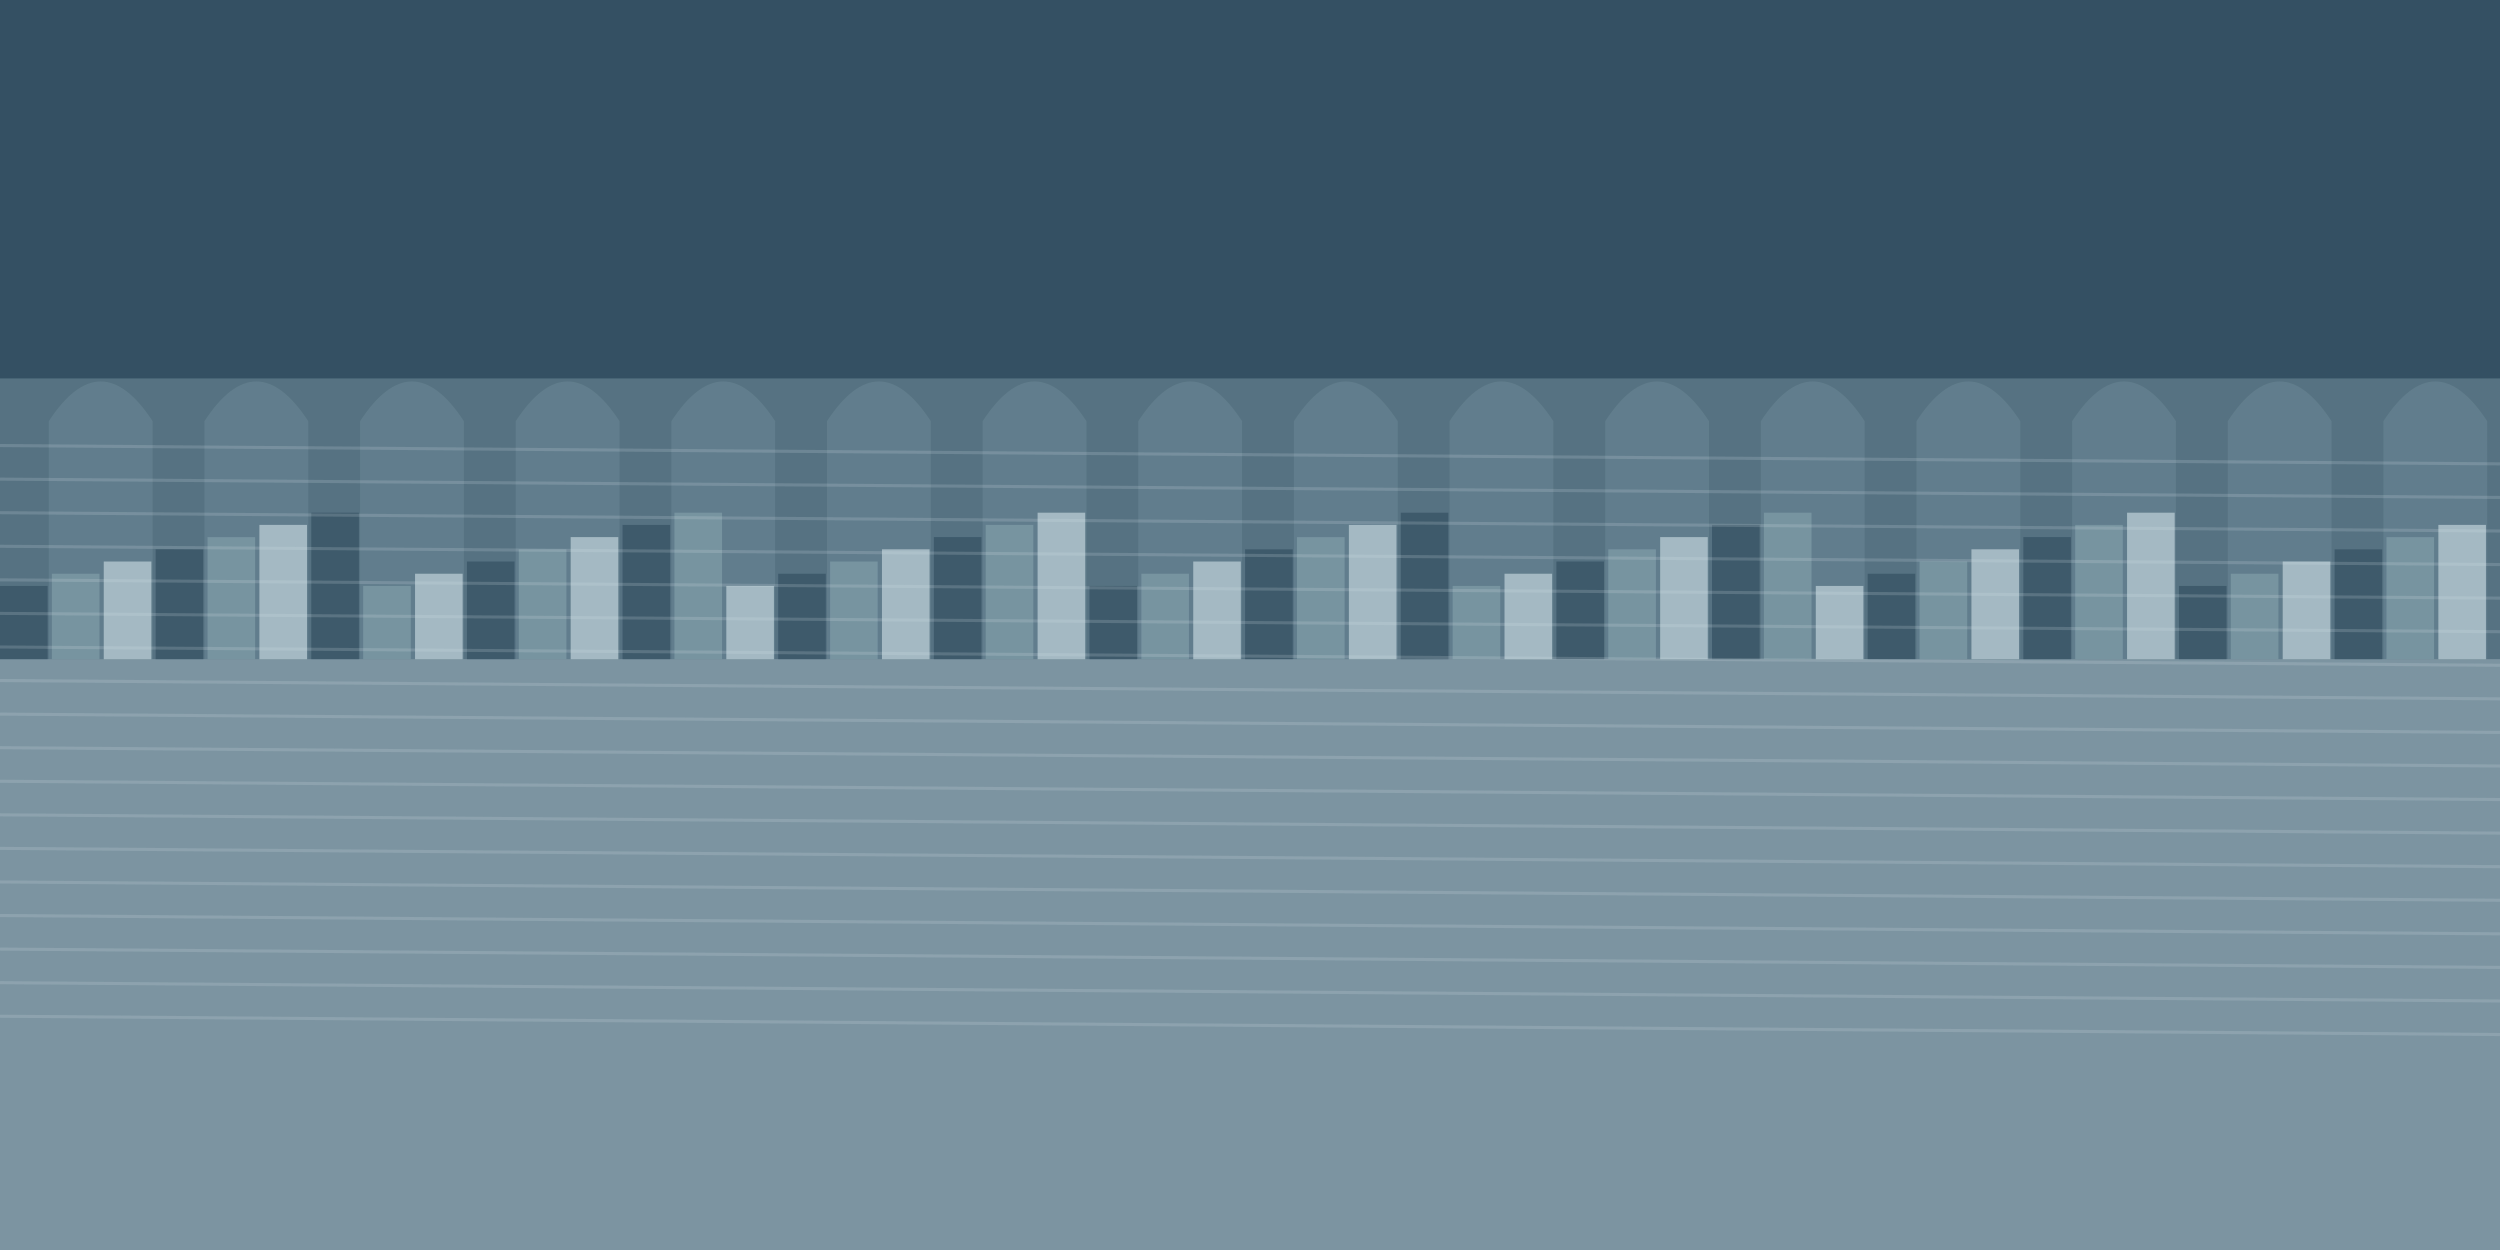
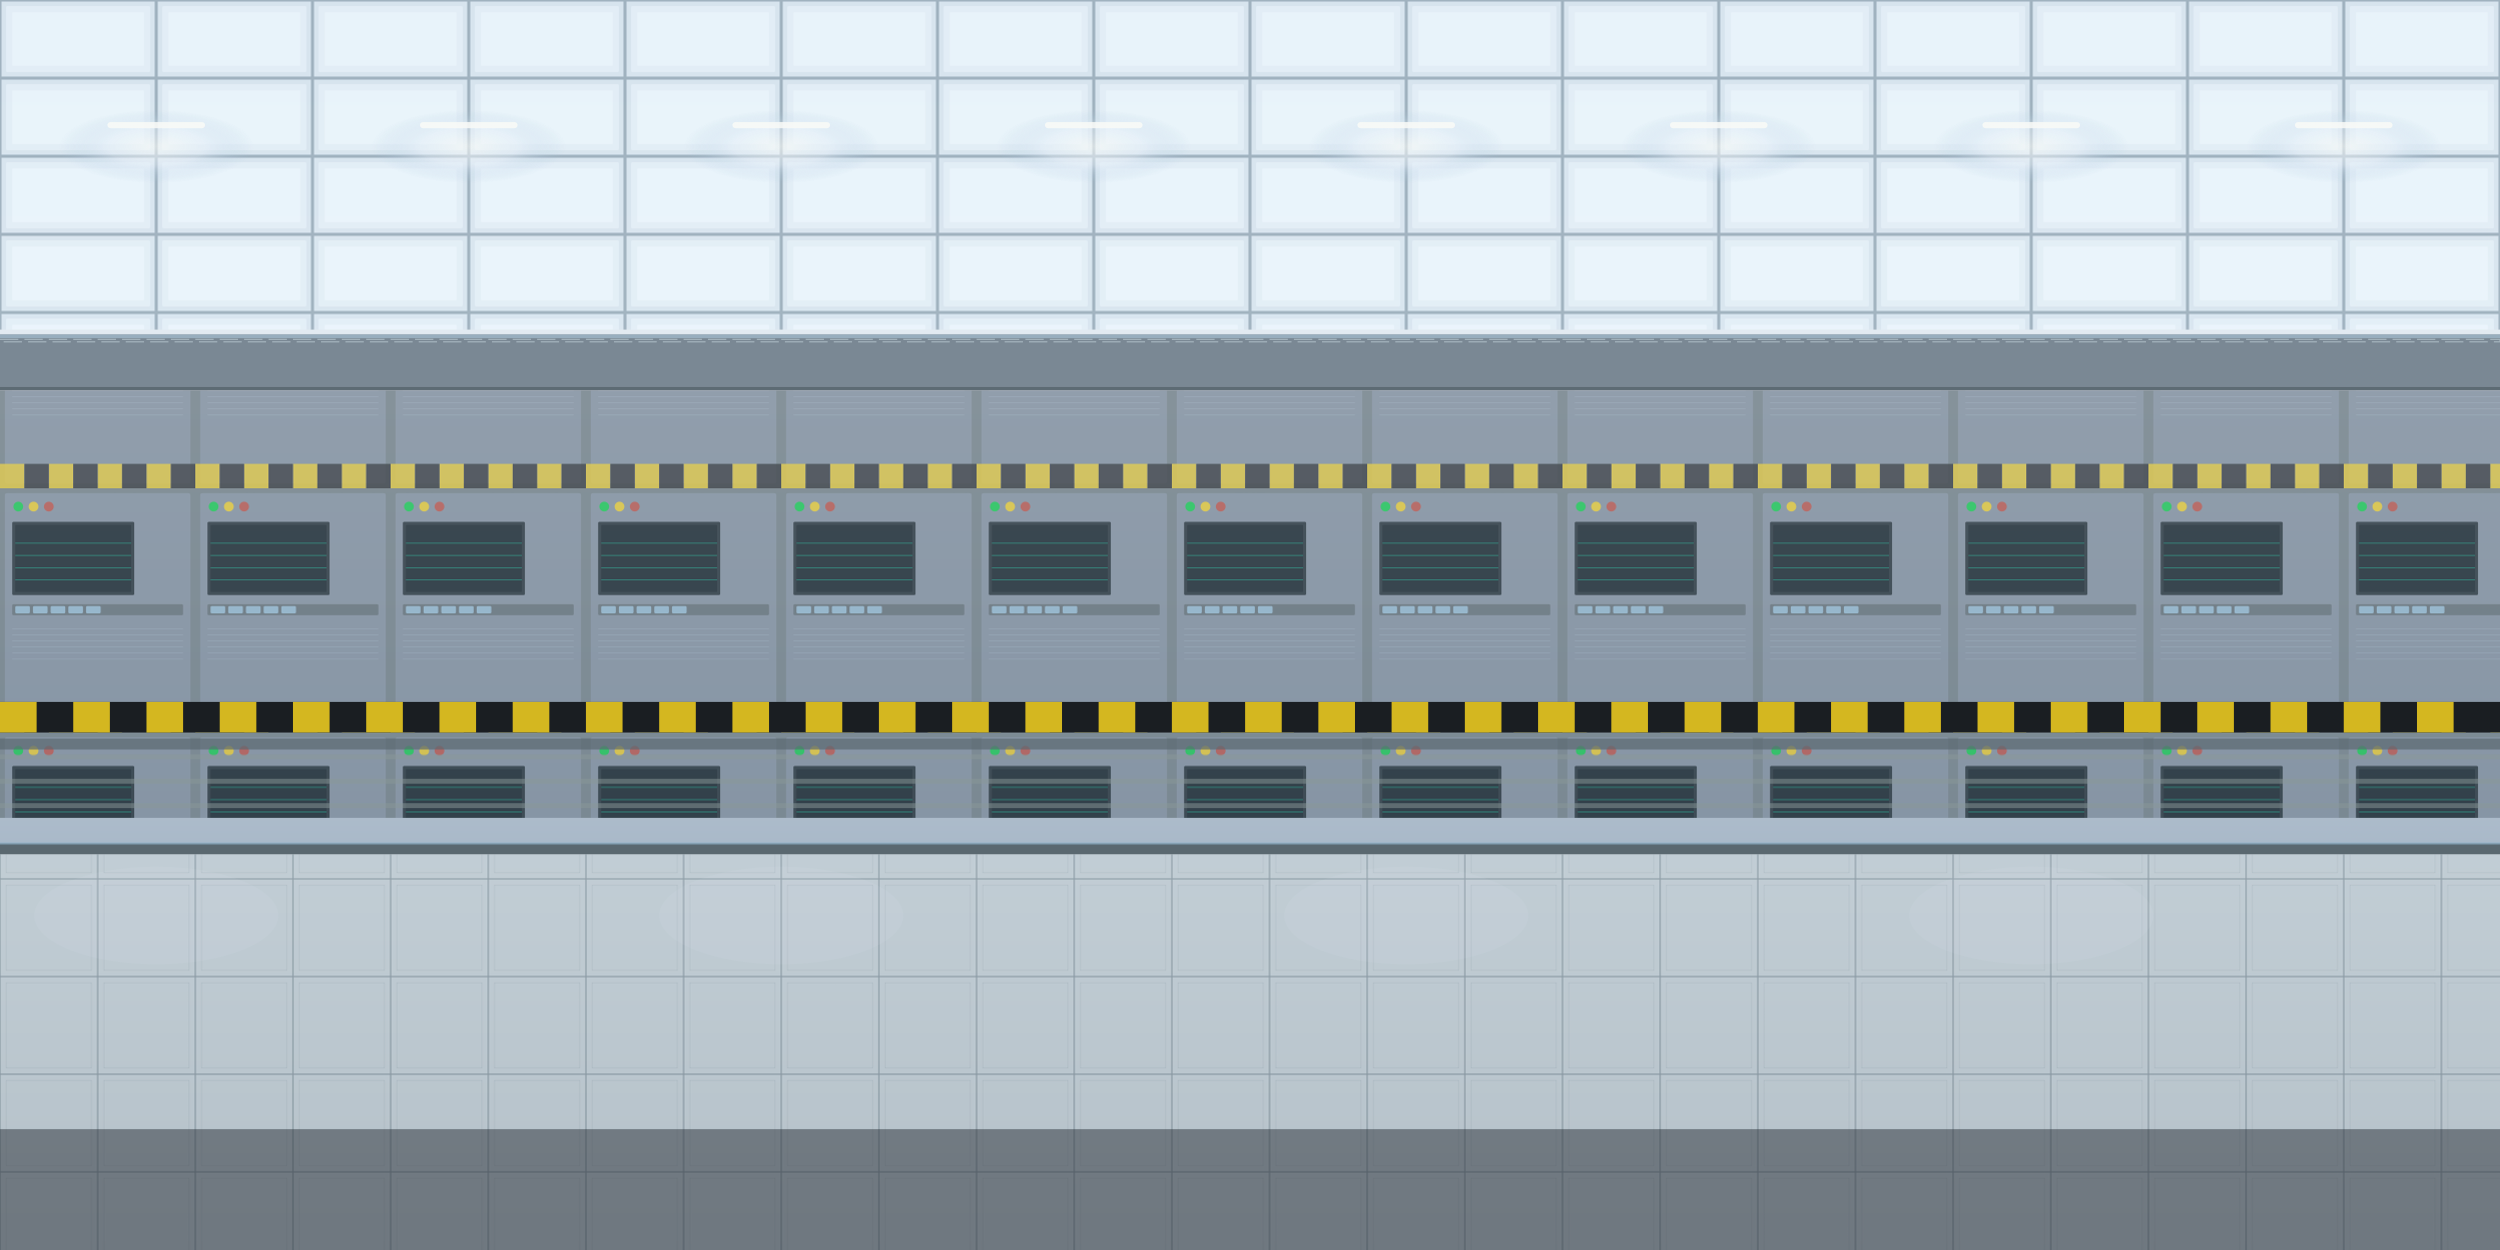
<svg xmlns="http://www.w3.org/2000/svg" viewBox="0 0 4096 2048">
-   <rect width="4096" height="2048" fill="#345063" />
-   <rect y="620" width="4096" height="1428" fill="#7f9ca8" opacity="0.45" />
-   <rect y="1080" width="4096" height="968" fill="#d7e5ea" opacity="0.3" />
-   <rect x="0" y="960" width="78" height="120" fill="#345063" opacity="0.72" />
-   <rect x="85" y="940" width="78" height="140" fill="#7f9ca8" opacity="0.72" />
-   <rect x="170" y="920" width="78" height="160" fill="#d7e5ea" opacity="0.72" />
-   <rect x="255" y="900" width="78" height="180" fill="#345063" opacity="0.72" />
-   <rect x="340" y="880" width="78" height="200" fill="#7f9ca8" opacity="0.72" />
-   <rect x="425" y="860" width="78" height="220" fill="#d7e5ea" opacity="0.72" />
-   <rect x="510" y="840" width="78" height="240" fill="#345063" opacity="0.72" />
-   <rect x="595" y="960" width="78" height="120" fill="#7f9ca8" opacity="0.72" />
-   <rect x="680" y="940" width="78" height="140" fill="#d7e5ea" opacity="0.72" />
-   <rect x="765" y="920" width="78" height="160" fill="#345063" opacity="0.72" />
-   <rect x="850" y="900" width="78" height="180" fill="#7f9ca8" opacity="0.72" />
-   <rect x="935" y="880" width="78" height="200" fill="#d7e5ea" opacity="0.72" />
-   <rect x="1020" y="860" width="78" height="220" fill="#345063" opacity="0.72" />
-   <rect x="1105" y="840" width="78" height="240" fill="#7f9ca8" opacity="0.72" />
-   <rect x="1190" y="960" width="78" height="120" fill="#d7e5ea" opacity="0.72" />
-   <rect x="1275" y="940" width="78" height="140" fill="#345063" opacity="0.72" />
-   <rect x="1360" y="920" width="78" height="160" fill="#7f9ca8" opacity="0.72" />
-   <rect x="1445" y="900" width="78" height="180" fill="#d7e5ea" opacity="0.72" />
-   <rect x="1530" y="880" width="78" height="200" fill="#345063" opacity="0.72" />
-   <rect x="1615" y="860" width="78" height="220" fill="#7f9ca8" opacity="0.72" />
-   <rect x="1700" y="840" width="78" height="240" fill="#d7e5ea" opacity="0.72" />
-   <rect x="1785" y="960" width="78" height="120" fill="#345063" opacity="0.72" />
-   <rect x="1870" y="940" width="78" height="140" fill="#7f9ca8" opacity="0.72" />
-   <rect x="1955" y="920" width="78" height="160" fill="#d7e5ea" opacity="0.72" />
-   <rect x="2040" y="900" width="78" height="180" fill="#345063" opacity="0.72" />
-   <rect x="2125" y="880" width="78" height="200" fill="#7f9ca8" opacity="0.72" />
-   <rect x="2210" y="860" width="78" height="220" fill="#d7e5ea" opacity="0.72" />
-   <rect x="2295" y="840" width="78" height="240" fill="#345063" opacity="0.72" />
-   <rect x="2380" y="960" width="78" height="120" fill="#7f9ca8" opacity="0.72" />
-   <rect x="2465" y="940" width="78" height="140" fill="#d7e5ea" opacity="0.72" />
-   <rect x="2550" y="920" width="78" height="160" fill="#345063" opacity="0.72" />
-   <rect x="2635" y="900" width="78" height="180" fill="#7f9ca8" opacity="0.72" />
-   <rect x="2720" y="880" width="78" height="200" fill="#d7e5ea" opacity="0.72" />
-   <rect x="2805" y="860" width="78" height="220" fill="#345063" opacity="0.72" />
-   <rect x="2890" y="840" width="78" height="240" fill="#7f9ca8" opacity="0.72" />
-   <rect x="2975" y="960" width="78" height="120" fill="#d7e5ea" opacity="0.72" />
-   <rect x="3060" y="940" width="78" height="140" fill="#345063" opacity="0.72" />
-   <rect x="3145" y="920" width="78" height="160" fill="#7f9ca8" opacity="0.72" />
-   <rect x="3230" y="900" width="78" height="180" fill="#d7e5ea" opacity="0.72" />
-   <rect x="3315" y="880" width="78" height="200" fill="#345063" opacity="0.72" />
-   <rect x="3400" y="860" width="78" height="220" fill="#7f9ca8" opacity="0.72" />
-   <rect x="3485" y="840" width="78" height="240" fill="#d7e5ea" opacity="0.72" />
-   <rect x="3570" y="960" width="78" height="120" fill="#345063" opacity="0.72" />
-   <rect x="3655" y="940" width="78" height="140" fill="#7f9ca8" opacity="0.72" />
-   <rect x="3740" y="920" width="78" height="160" fill="#d7e5ea" opacity="0.72" />
-   <rect x="3825" y="900" width="78" height="180" fill="#345063" opacity="0.72" />
-   <rect x="3910" y="880" width="78" height="200" fill="#7f9ca8" opacity="0.72" />
-   <rect x="3995" y="860" width="78" height="220" fill="#d7e5ea" opacity="0.72" />
-   <path d="M80 690 q85 -130 170 0 v390 h-170z" fill="#7f9ca8" opacity="0.28" />
-   <path d="M335 690 q85 -130 170 0 v390 h-170z" fill="#7f9ca8" opacity="0.28" />
-   <path d="M590 690 q85 -130 170 0 v390 h-170z" fill="#7f9ca8" opacity="0.28" />
-   <path d="M845 690 q85 -130 170 0 v390 h-170z" fill="#7f9ca8" opacity="0.28" />
-   <path d="M1100 690 q85 -130 170 0 v390 h-170z" fill="#7f9ca8" opacity="0.28" />
-   <path d="M1355 690 q85 -130 170 0 v390 h-170z" fill="#7f9ca8" opacity="0.28" />
-   <path d="M1610 690 q85 -130 170 0 v390 h-170z" fill="#7f9ca8" opacity="0.28" />
-   <path d="M1865 690 q85 -130 170 0 v390 h-170z" fill="#7f9ca8" opacity="0.28" />
-   <path d="M2120 690 q85 -130 170 0 v390 h-170z" fill="#7f9ca8" opacity="0.28" />
-   <path d="M2375 690 q85 -130 170 0 v390 h-170z" fill="#7f9ca8" opacity="0.28" />
-   <path d="M2630 690 q85 -130 170 0 v390 h-170z" fill="#7f9ca8" opacity="0.28" />
-   <path d="M2885 690 q85 -130 170 0 v390 h-170z" fill="#7f9ca8" opacity="0.28" />
-   <path d="M3140 690 q85 -130 170 0 v390 h-170z" fill="#7f9ca8" opacity="0.28" />
-   <path d="M3395 690 q85 -130 170 0 v390 h-170z" fill="#7f9ca8" opacity="0.28" />
-   <path d="M3650 690 q85 -130 170 0 v390 h-170z" fill="#7f9ca8" opacity="0.28" />
-   <path d="M3905 690 q85 -130 170 0 v390 h-170z" fill="#7f9ca8" opacity="0.28" />
-   <g opacity="0.18" stroke="#d7e5ea" stroke-width="5">
-     <line x1="0" y1="730" x2="4096" y2="760" />
-     <line x1="0" y1="785" x2="4096" y2="815" />
-     <line x1="0" y1="840" x2="4096" y2="870" />
-     <line x1="0" y1="895" x2="4096" y2="925" />
-     <line x1="0" y1="950" x2="4096" y2="980" />
-     <line x1="0" y1="1005" x2="4096" y2="1035" />
-     <line x1="0" y1="1060" x2="4096" y2="1090" />
-     <line x1="0" y1="1115" x2="4096" y2="1145" />
-     <line x1="0" y1="1170" x2="4096" y2="1200" />
-     <line x1="0" y1="1225" x2="4096" y2="1255" />
-     <line x1="0" y1="1280" x2="4096" y2="1310" />
-     <line x1="0" y1="1335" x2="4096" y2="1365" />
-     <line x1="0" y1="1390" x2="4096" y2="1420" />
-     <line x1="0" y1="1445" x2="4096" y2="1475" />
-     <line x1="0" y1="1500" x2="4096" y2="1530" />
-     <line x1="0" y1="1555" x2="4096" y2="1585" />
-     <line x1="0" y1="1610" x2="4096" y2="1640" />
-     <line x1="0" y1="1665" x2="4096" y2="1695" />
+   <defs>
+     <linearGradient id="ceilG" x1="0" y1="0" x2="0" y2="1">
+       <stop offset="0" stop-color="#c8d4dc" />
+       <stop offset="1" stop-color="#e8eef2" />
+     </linearGradient>
+     <linearGradient id="wallG" x1="0" y1="0" x2="0" y2="1">
+       <stop offset="0" stop-color="#d8e0e8" />
+       <stop offset="1" stop-color="#a8b8c8" />
+     </linearGradient>
+     <linearGradient id="floorG" x1="0" y1="0" x2="0" y2="1">
+       <stop offset="0" stop-color="#d0d8dc" />
+       <stop offset="1" stop-color="#606870" />
+     </linearGradient>
+     <linearGradient id="panelG" x1="0" y1="0" x2="0" y2="1">
+       <stop offset="0" stop-color="#7a8894" />
+       <stop offset="1" stop-color="#5a6870" />
+     </linearGradient>
+     <radialGradient id="fluoG" cx="50%" cy="50%" r="50%">
+       <stop offset="0" stop-color="#fffef8" stop-opacity="1" />
+       <stop offset="0.5" stop-color="#e8f0f8" stop-opacity="0.8" />
+       <stop offset="1" stop-color="#a0c0d8" stop-opacity="0" />
+     </radialGradient>
+     <pattern id="ceilGrid" x="0" y="0" width="256" height="128" patternUnits="userSpaceOnUse">
+       <rect width="256" height="128" fill="#dce8f0" />
+       <rect x="0" y="0" width="256" height="128" fill="none" stroke="#9aacb8" stroke-width="5" />
+       <rect x="10" y="10" width="236" height="108" fill="#e8f2f8" rx="2" />
+       <rect x="20" y="20" width="216" height="88" fill="#f0f8ff" opacity="0.9" rx="1" />
+     </pattern>
+     <pattern id="floorGrid" x="0" y="0" width="160" height="160" patternUnits="userSpaceOnUse">
+       <rect width="160" height="160" fill="#c0ccd4" />
+       <rect x="0" y="0" width="160" height="160" fill="none" stroke="#8a9aa4" stroke-width="2" />
+       <rect x="10" y="10" width="140" height="140" fill="none" stroke="#9aaab4" stroke-width="0.5" />
+     </pattern>
+     <pattern id="equipPanel" x="0" y="0" width="320" height="400" patternUnits="userSpaceOnUse">
+       <rect width="320" height="400" fill="#6a7880" />
+       <rect x="8" y="8" width="304" height="384" fill="#7a8898" rx="3" />
+       <circle cx="30" cy="30" r="8" fill="#00c840" opacity="0.9" />
+       <circle cx="55" cy="30" r="8" fill="#e8c820" opacity="0.9" />
+       <circle cx="80" cy="30" r="8" fill="#c83020" opacity="0.7" />
+       <rect x="20" y="55" width="200" height="120" fill="#1a2830" rx="2" />
+       <rect x="25" y="60" width="190" height="110" fill="#0a1820" rx="1" />
+       <g stroke="#00c8a0" stroke-width="1" opacity="0.7" fill="none">
+         <line x1="25" y1="90" x2="215" y2="90" />
+         <line x1="25" y1="110" x2="215" y2="110" />
+         <line x1="25" y1="130" x2="215" y2="130" />
+         <line x1="25" y1="150" x2="215" y2="150" />
+       </g>
+       <rect x="20" y="190" width="280" height="18" fill="#5a6870" rx="2" />
+       <g fill="#8ab0c8">
+         <rect x="25" y="193" width="24" height="12" rx="2" />
+         <rect x="54" y="193" width="24" height="12" rx="2" />
+         <rect x="83" y="193" width="24" height="12" rx="2" />
+         <rect x="112" y="193" width="24" height="12" rx="2" />
+         <rect x="141" y="193" width="24" height="12" rx="2" />
+       </g>
+       <g stroke="#9ab0c0" stroke-width="1" opacity="0.5">
+         <line x1="20" y1="230" x2="300" y2="230" />
+         <line x1="20" y1="240" x2="300" y2="240" />
+         <line x1="20" y1="250" x2="300" y2="250" />
+         <line x1="20" y1="260" x2="300" y2="260" />
+         <line x1="20" y1="270" x2="300" y2="270" />
+         <line x1="20" y1="280" x2="300" y2="280" />
+       </g>
+       <rect x="0" y="360" width="320" height="40" fill="none" stroke="#e8c820" stroke-width="0" />
+       <g opacity="0.8">
+         <rect x="0" y="360" width="40" height="40" fill="#e8c820" />
+         <rect x="80" y="360" width="40" height="40" fill="#e8c820" />
+         <rect x="160" y="360" width="40" height="40" fill="#e8c820" />
+         <rect x="240" y="360" width="40" height="40" fill="#e8c820" />
+         <rect x="40" y="360" width="40" height="40" fill="#1a1e22" />
+         <rect x="120" y="360" width="40" height="40" fill="#1a1e22" />
+         <rect x="200" y="360" width="40" height="40" fill="#1a1e22" />
+         <rect x="280" y="360" width="40" height="40" fill="#1a1e22" />
+       </g>
+     </pattern>
+   </defs>
+   <rect width="4096" height="580" fill="url(#ceilG)" />
+   <rect width="4096" height="540" fill="url(#ceilGrid)" opacity="0.9" />
+   <g fill="url(#fluoG)" opacity="0.6">
+     <ellipse cx="256" cy="240" rx="160" ry="60" />
+     <ellipse cx="768" cy="240" rx="160" ry="60" />
+     <ellipse cx="1280" cy="240" rx="160" ry="60" />
+     <ellipse cx="1792" cy="240" rx="160" ry="60" />
+     <ellipse cx="2304" cy="240" rx="160" ry="60" />
+     <ellipse cx="2816" cy="240" rx="160" ry="60" />
+     <ellipse cx="3328" cy="240" rx="160" ry="60" />
+     <ellipse cx="3840" cy="240" rx="160" ry="60" />
  </g>
+   <g fill="#fffef8" opacity="0.85">
+     <rect x="176" y="200" width="160" height="10" rx="5" />
+     <rect x="688" y="200" width="160" height="10" rx="5" />
+     <rect x="1200" y="200" width="160" height="10" rx="5" />
+     <rect x="1712" y="200" width="160" height="10" rx="5" />
+     <rect x="2224" y="200" width="160" height="10" rx="5" />
+     <rect x="2736" y="200" width="160" height="10" rx="5" />
+     <rect x="3248" y="200" width="160" height="10" rx="5" />
+     <rect x="3760" y="200" width="160" height="10" rx="5" />
+   </g>
+   <rect width="4096" height="580" fill="#b0d0e8" opacity="0.06" />
+   <rect y="548" width="4096" height="92" fill="#7a8894" />
+   <rect y="548" width="4096" height="6" fill="#a0b8c8" opacity="0.8" />
+   <rect y="634" width="4096" height="6" fill="#5a6870" opacity="0.9" />
+   <g fill="#8a9aaa" opacity="0.6">
+     <rect x="0" y="556" width="4096" height="4" fill="none" stroke="#c0d0d8" stroke-width="2" stroke-dasharray="30 10" />
+   </g>
+   <rect y="640" width="4096" height="760" fill="url(#wallG)" />
+   <rect y="640" width="4096" height="700" fill="url(#equipPanel)" opacity="0.75" />
+   <g>
+     <rect y="1150" width="4096" height="50" fill="#1a1e22" />
+     <g fill="#e8c820" opacity="0.9">
+       <rect x="0" y="1150" width="60" height="50" />
+       <rect x="120" y="1150" width="60" height="50" />
+       <rect x="240" y="1150" width="60" height="50" />
+       <rect x="360" y="1150" width="60" height="50" />
+       <rect x="480" y="1150" width="60" height="50" />
+       <rect x="600" y="1150" width="60" height="50" />
+       <rect x="720" y="1150" width="60" height="50" />
+       <rect x="840" y="1150" width="60" height="50" />
+       <rect x="960" y="1150" width="60" height="50" />
+       <rect x="1080" y="1150" width="60" height="50" />
+       <rect x="1200" y="1150" width="60" height="50" />
+       <rect x="1320" y="1150" width="60" height="50" />
+       <rect x="1440" y="1150" width="60" height="50" />
+       <rect x="1560" y="1150" width="60" height="50" />
+       <rect x="1680" y="1150" width="60" height="50" />
+       <rect x="1800" y="1150" width="60" height="50" />
+       <rect x="1920" y="1150" width="60" height="50" />
+       <rect x="2040" y="1150" width="60" height="50" />
+       <rect x="2160" y="1150" width="60" height="50" />
+       <rect x="2280" y="1150" width="60" height="50" />
+       <rect x="2400" y="1150" width="60" height="50" />
+       <rect x="2520" y="1150" width="60" height="50" />
+       <rect x="2640" y="1150" width="60" height="50" />
+       <rect x="2760" y="1150" width="60" height="50" />
+       <rect x="2880" y="1150" width="60" height="50" />
+       <rect x="3000" y="1150" width="60" height="50" />
+       <rect x="3120" y="1150" width="60" height="50" />
+       <rect x="3240" y="1150" width="60" height="50" />
+       <rect x="3360" y="1150" width="60" height="50" />
+       <rect x="3480" y="1150" width="60" height="50" />
+       <rect x="3600" y="1150" width="60" height="50" />
+       <rect x="3720" y="1150" width="60" height="50" />
+       <rect x="3840" y="1150" width="60" height="50" />
+       <rect x="3960" y="1150" width="60" height="50" />
+     </g>
+   </g>
+   <rect y="1210" width="4096" height="18" fill="#5a6870" opacity="0.7" />
+   <g stroke="#8a9898" stroke-width="8" opacity="0.5" fill="none">
+     <line x1="0" y1="1240" x2="4096" y2="1240" />
+     <line x1="0" y1="1280" x2="4096" y2="1280" />
+     <line x1="0" y1="1320" x2="4096" y2="1320" />
+   </g>
+   <rect y="1382" width="4096" height="26" fill="#5a6870" />
+   <rect y="1380" width="4096" height="4" fill="#8ab0c8" opacity="0.5" />
+   <rect y="1400" width="4096" height="648" fill="url(#floorG)" />
+   <rect y="1400" width="4096" height="648" fill="url(#floorGrid)" opacity="0.88" />
+   <g fill="#e8f4ff" opacity="0.06">
+     <ellipse cx="256" cy="1500" rx="200" ry="80" />
+     <ellipse cx="1280" cy="1500" rx="200" ry="80" />
+     <ellipse cx="2304" cy="1500" rx="200" ry="80" />
+     <ellipse cx="3328" cy="1500" rx="200" ry="80" />
+   </g>
+   <rect y="1850" width="4096" height="198" fill="#2a3038" opacity="0.5" />
</svg>
